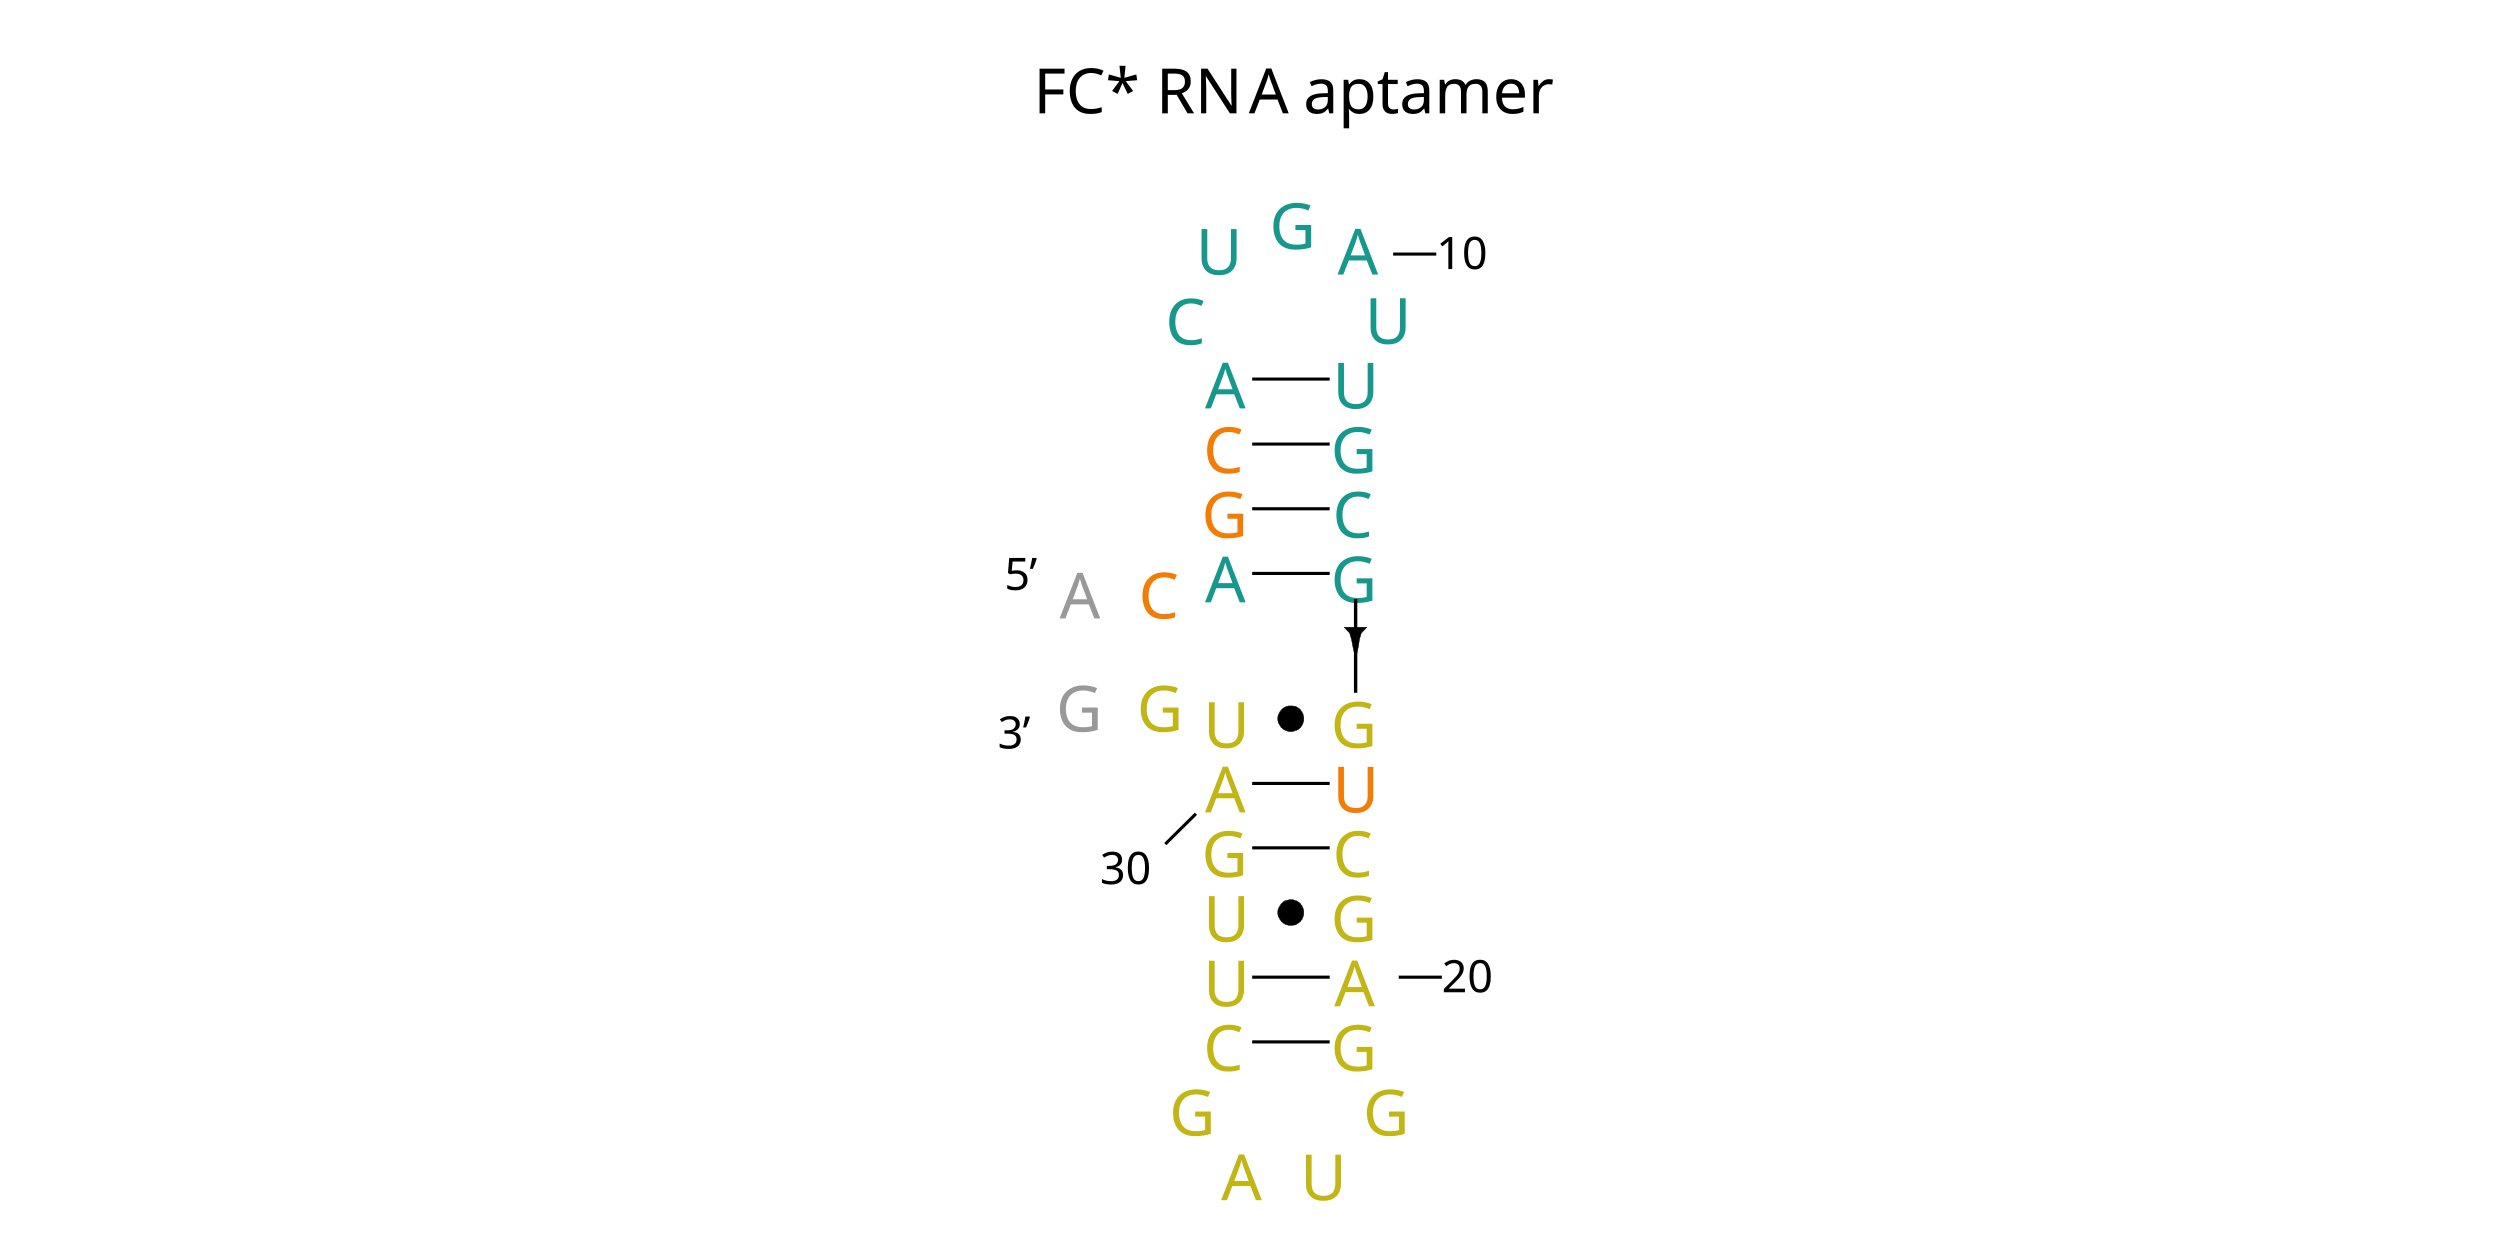
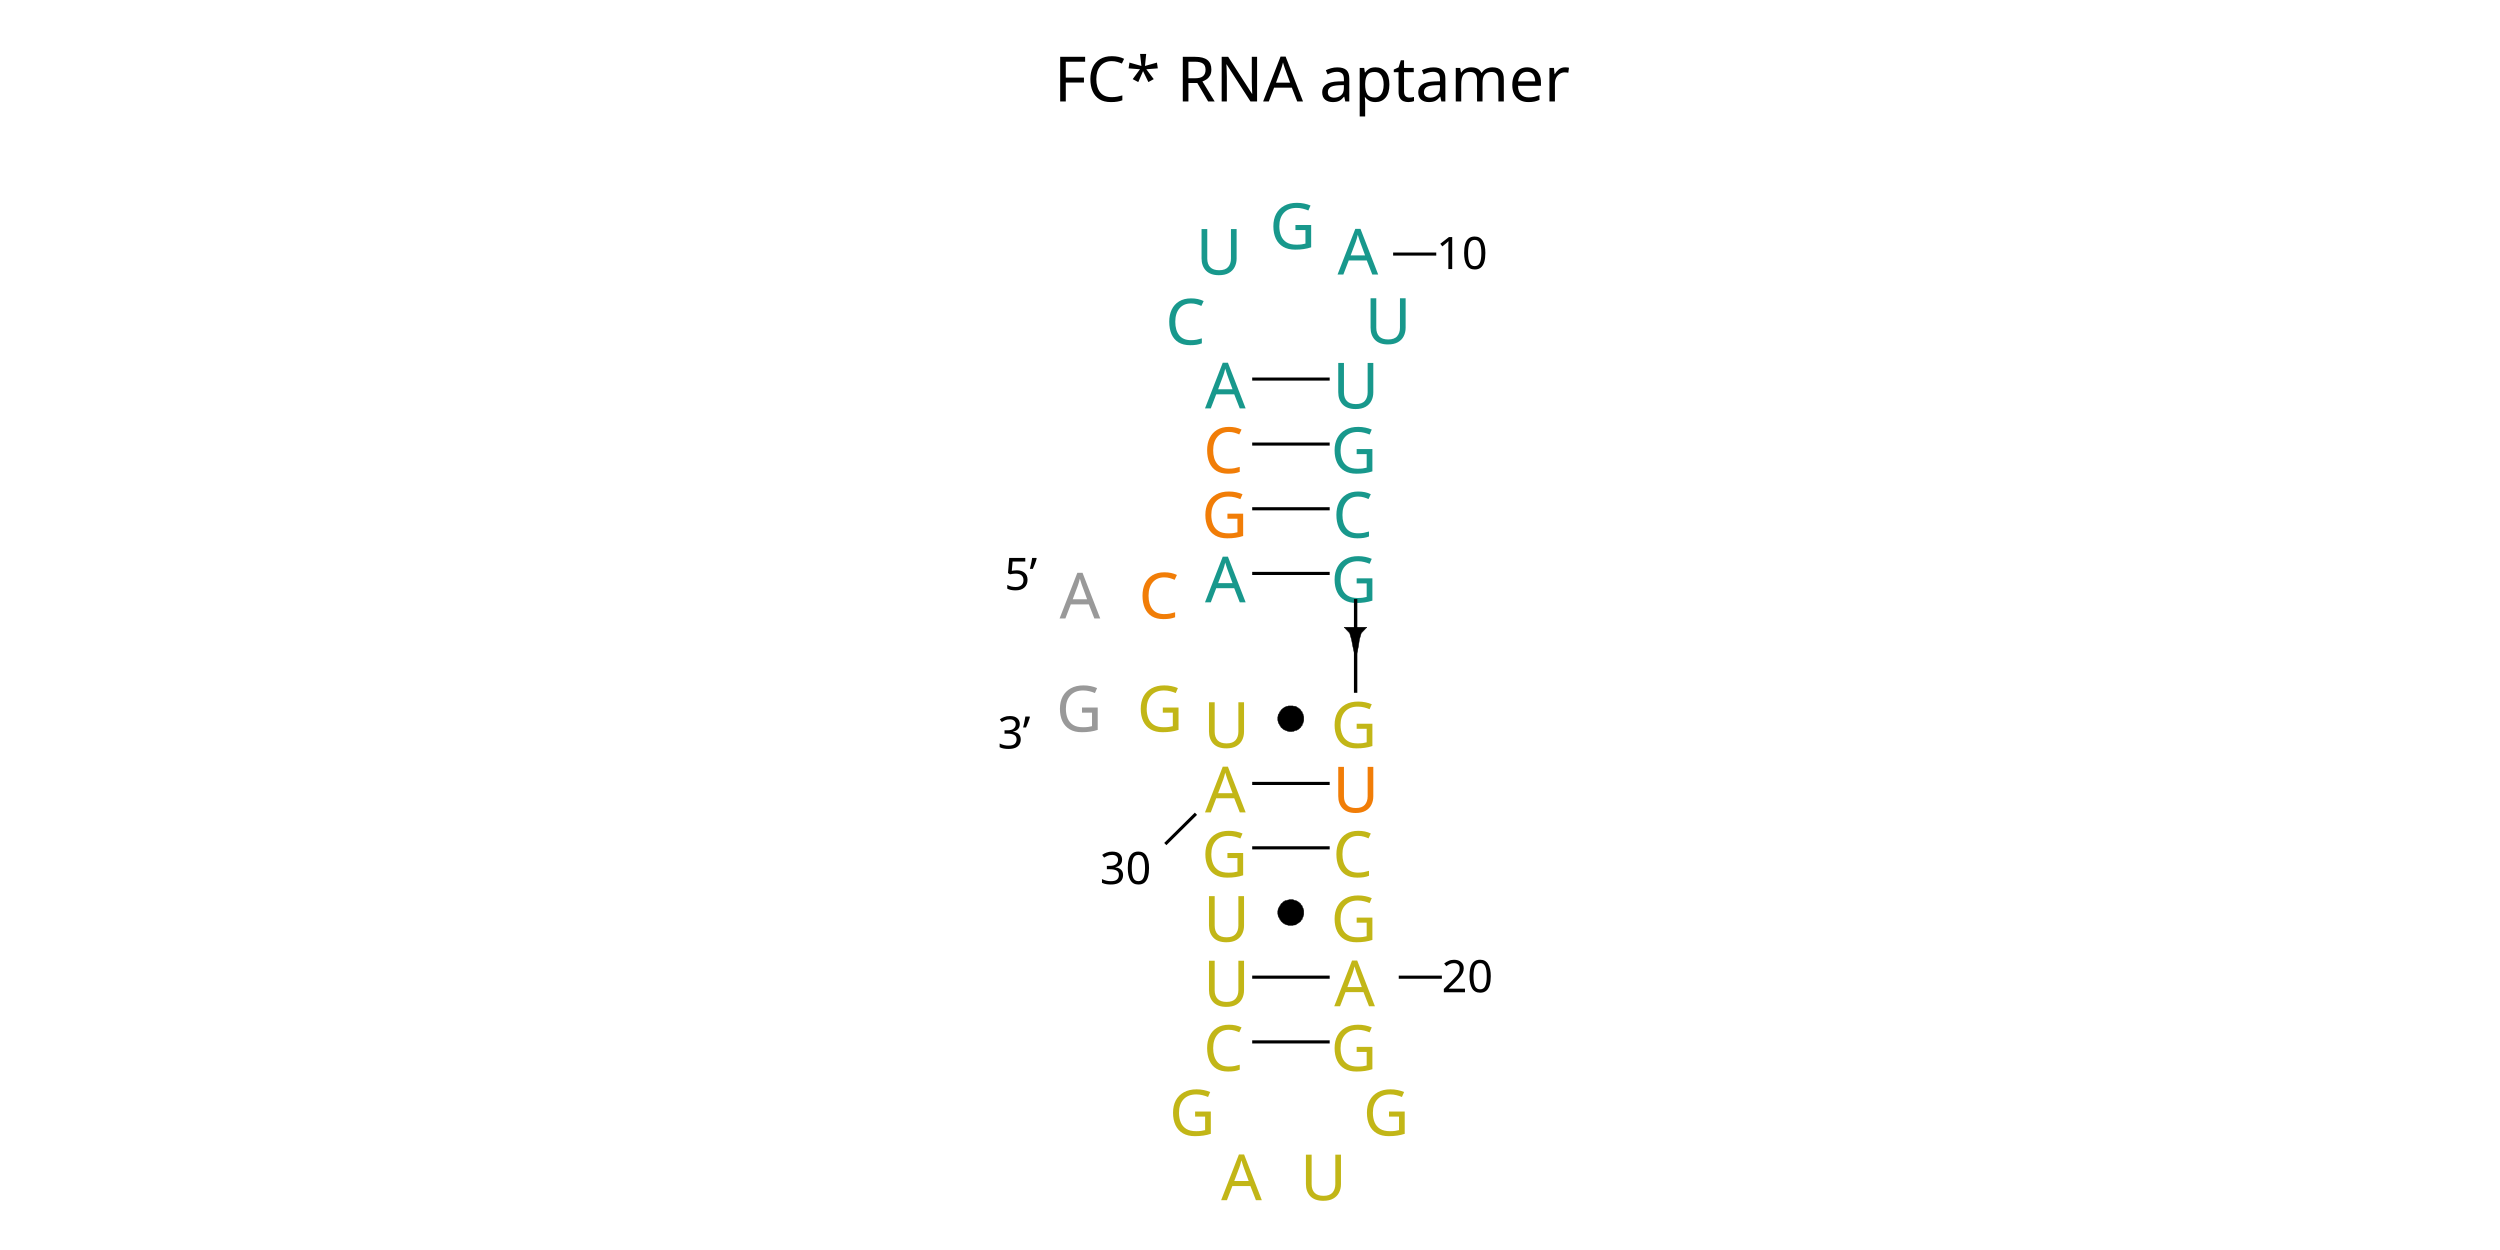
<svg xmlns="http://www.w3.org/2000/svg" version="1.1" id="图层_1" x="0px" y="0px" viewBox="0 0 800 400" style="enable-background:new 0 0 800 400;" xml:space="preserve">
  <style type="text/css">
	.st0{fill:#999999;}
	.st1{font-family:'ArialMT';}
	.st2{font-size:20.41px;}
	.st3{fill:#F17D07;}
	.st4{fill:#18988C;}
	.st5{fill:none;stroke:#000000;stroke-miterlimit:1.11;}
	.st6{font-size:14.341px;}
	.st7{fill:#C2B617;}
	.st8{fill:none;stroke:#000000;stroke-miterlimit:10;}
	.st9{stroke:#000000;stroke-width:0.14;stroke-miterlimit:1.11;}
	.st10{fill:none;stroke:#000000;stroke-width:1.08;stroke-miterlimit:1.11;}
	.st11{font-size:20px;}
- 	.st12{letter-spacing:-1;}
</style>
  <g id="ID000002">
    <text transform="matrix(1 0 0 1 339.0654 197.9134)" class="st0 st1 st2">A</text>
  </g>
  <g id="ID000003">
    <g>
      <g>
        <text transform="matrix(1 0 0 1 364.3506 197.9134)" class="st3 st1 st2">C</text>
      </g>
    </g>
  </g>
  <g id="ID000004">
    <g>
      <text transform="matrix(1 0 0 1 385.5938 192.7494)" class="st4 st1 st2">A</text>
    </g>
  </g>
  <g id="ID000005">
    <g>
      <g>
        <text transform="matrix(1 0 0 1 384.4648 172.0629)" class="st3 st1 st2">G</text>
      </g>
    </g>
  </g>
  <g id="ID000006">
    <g>
      <g>
-         <text transform="matrix(1 0 0 1 385.0293 151.3841)" class="st3 st1 st2">C</text>
+         <text transform="matrix(1 0 0 1 385.0293 151.384)" class="st3 st1 st2">C</text>
      </g>
    </g>
  </g>
  <g id="ID000007">
    <g>
-       <text transform="matrix(1 0 0 1 385.5938 130.6966)" class="st4 st1 st2">A</text>
+       <text transform="matrix(1 0 0 1 385.5938 130.6965)" class="st4 st1 st2">A</text>
    </g>
  </g>
  <g id="ID000008">
    <g>
      <text transform="matrix(1 0 0 1 372.9023 110.2601)" class="st4 st1 st2">C</text>
    </g>
  </g>
  <g id="ID000009">
    <g>
      <text transform="matrix(1 0 0 1 382.6543 87.8607)" class="st4 st1 st2">U</text>
    </g>
  </g>
  <g id="ID000010">
    <g>
      <text transform="matrix(1 0 0 1 406.2275 79.6869)" class="st4 st1 st2">G</text>
    </g>
  </g>
  <g id="ID000011">
    <g>
      <text transform="matrix(1 0 0 1 428.0088 87.8607)" class="st4 st1 st2">A</text>
    </g>
  </g>
  <g id="ID000012">
    <line class="st5" x1="445.8" y1="81.3" x2="459.6" y2="81.3" />
  </g>
  <g id="ID000013">
    <text transform="matrix(1 0 0 1 459.6133 86.0951)" class="st1 st6">10</text>
  </g>
  <g id="ID000014">
    <g>
      <text transform="matrix(1 0 0 1 436.7383 110.0179)" class="st4 st1 st2">U</text>
    </g>
  </g>
  <g id="ID000015">
    <g>
-       <text transform="matrix(1 0 0 1 426.3955 130.6966)" class="st4 st1 st2">U</text>
+       <text transform="matrix(1 0 0 1 426.3955 130.6965)" class="st4 st1 st2">U</text>
    </g>
  </g>
  <g id="ID000016">
    <g>
-       <text transform="matrix(1 0 0 1 425.8213 151.3841)" class="st4 st1 st2">G</text>
+       <text transform="matrix(1 0 0 1 425.8213 151.384)" class="st4 st1 st2">G</text>
    </g>
  </g>
  <g id="ID000017">
    <g>
      <text transform="matrix(1 0 0 1 426.3955 172.0629)" class="st4 st1 st2">C</text>
    </g>
  </g>
  <g id="ID000018">
    <g>
      <text transform="matrix(1 0 0 1 425.8213 192.7494)" class="st4 st1 st2">G</text>
    </g>
  </g>
  <g id="ID000019">
    <line class="st5" x1="400.7" y1="183.5" x2="425.5" y2="183.5" />
  </g>
  <g id="ID000020">
    <line class="st5" x1="400.7" y1="162.8" x2="425.5" y2="162.8" />
  </g>
  <g id="ID000021">
    <line class="st5" x1="400.7" y1="142.1" x2="425.5" y2="142.1" />
  </g>
  <g id="ID000022">
    <line class="st5" x1="400.7" y1="121.3" x2="425.5" y2="121.3" />
  </g>
  <g id="ID000024">
    <g>
      <text transform="matrix(1 0 0 1 425.8213 239.2787)" class="st7 st1 st2">G</text>
    </g>
  </g>
  <g id="ID000025">
    <g>
      <text transform="matrix(1 0 0 1 426.3955 259.9574)" class="st3 st1 st2">U</text>
    </g>
  </g>
  <g id="ID000026">
    <g>
      <text transform="matrix(1 0 0 1 426.3955 280.6449)" class="st7 st1 st2">C</text>
    </g>
  </g>
  <g id="ID000027">
    <g>
      <text transform="matrix(1 0 0 1 425.8213 301.3226)" class="st7 st1 st2">G</text>
    </g>
  </g>
  <g id="ID000028">
    <g>
      <text transform="matrix(1 0 0 1 426.96 322.0013)" class="st7 st1 st2">A</text>
    </g>
  </g>
  <g id="ID000029">
    <g>
      <line class="st8" x1="447.6" y1="312.7" x2="461.4" y2="312.7" />
    </g>
  </g>
  <g id="ID000030">
    <text transform="matrix(1 0 0 1 461.3438 317.5199)" class="st1 st6">20</text>
  </g>
  <g id="ID000031">
    <g>
      <text transform="matrix(1 0 0 1 425.8213 342.6898)" class="st7 st1 st2">G</text>
    </g>
  </g>
  <g id="ID000032">
    <text transform="matrix(1 0 0 1 436.166 363.3676)" class="st7 st1 st2">G</text>
  </g>
  <g id="ID000033">
    <text transform="matrix(1 0 0 1 416.0518 384.0551)" class="st7 st1 st2">U</text>
  </g>
  <g id="ID000034">
    <text transform="matrix(1 0 0 1 390.7656 384.0551)" class="st7 st1 st2">A</text>
  </g>
  <g id="ID000035">
    <text transform="matrix(1 0 0 1 374.1211 363.3676)" class="st7 st1 st2">G</text>
  </g>
  <g id="ID000036">
    <g>
      <text transform="matrix(1 0 0 1 385.0293 342.6898)" class="st7 st1 st2">C</text>
    </g>
  </g>
  <g id="ID000037">
    <g>
      <text transform="matrix(1 0 0 1 385.0293 322.0013)" class="st7 st1 st2">U</text>
    </g>
  </g>
  <g id="ID000038">
    <g>
      <text transform="matrix(1 0 0 1 385.0293 301.3226)" class="st7 st1 st2">U</text>
    </g>
  </g>
  <g id="ID000039">
    <g>
      <text transform="matrix(1 0 0 1 384.4648 280.6449)" class="st7 st1 st2">G</text>
    </g>
  </g>
  <g id="ID000040">
    <g>
      <text transform="matrix(1 0 0 1 385.5938 259.9574)" class="st7 st1 st2">A</text>
    </g>
  </g>
  <g id="ID000041">
    <line class="st5" x1="382.7" y1="260.4" x2="372.9" y2="270.1" />
  </g>
  <g id="ID000042">
    <text transform="matrix(1 0 0 1 351.9902 282.9037)" class="st1 st6">30</text>
  </g>
  <g id="ID000043">
    <g>
      <text transform="matrix(1 0 0 1 385.0293 239.2787)" class="st7 st1 st2">U</text>
    </g>
  </g>
  <g id="ID000044">
    <g>
      <text transform="matrix(1 0 0 1 363.7861 234.1068)" class="st7 st1 st2">G</text>
    </g>
  </g>
  <g id="ID000045">
    <text transform="matrix(1 0 0 1 337.9268 234.1068)" class="st0 st1 st2">G</text>
  </g>
  <g id="ID000046">
    <polygon class="st9" points="408.9,230 408.9,230.3 408.9,230.5 409,230.8 409,231 409.1,231.2 409.2,231.5 409.4,231.8 409.5,232    409.6,232.2 409.8,232.4 409.9,232.7 410.1,232.9 410.3,233 410.5,233.2 410.6,233.3 410.9,233.5 411.1,233.6 411.4,233.7    411.6,233.8 411.9,233.9 412.1,234 412.3,234 412.6,234.1 412.9,234.1 413.2,234.1 413.4,234.1 413.7,234 414,234 414.2,233.9    414.4,233.8 414.7,233.7 414.9,233.7 415.1,233.6 415.4,233.4 415.6,233.3 415.8,233.1 416,232.9 416.2,232.8 416.3,232.5    416.5,232.3 416.7,232.1 416.7,231.9 416.8,231.6 417,231.4 417,231.1 417.1,230.9 417.2,230.6 417.2,230.3 417.2,230.1    417.2,229.8 417.2,229.5 417.2,229.4 417.1,229.1 417,228.8 417,228.5 416.8,228.3 416.7,228.1 416.7,227.8 416.5,227.7    416.3,227.4 416.2,227.2 416,227 415.8,226.8 415.6,226.7 415.4,226.5 415.1,226.4 414.9,226.2 414.7,226.1 414.4,226 414.2,226    414,226 413.7,225.9 413.4,225.9 413.2,225.9 412.9,225.9 412.6,225.9 412.3,225.9 412.1,226 411.9,226 411.6,226.1 411.4,226.2    411.1,226.3 410.9,226.5 410.6,226.6 410.5,226.8 410.3,226.9 410.1,227.1 409.9,227.3 409.8,227.6 409.6,227.7 409.5,227.9    409.4,228.2 409.2,228.5 409.1,228.6 409,228.9 409,229.2 408.9,229.4 408.9,229.7  " />
  </g>
  <g id="ID000047">
    <line class="st5" x1="425.5" y1="250.7" x2="400.7" y2="250.7" />
  </g>
  <g id="ID000048">
    <line class="st5" x1="425.5" y1="271.3" x2="400.7" y2="271.3" />
  </g>
  <g id="ID000049">
    <polygon class="st9" points="408.9,292 408.9,292.3 408.9,292.5 409,292.8 409,293.1 409.1,293.3 409.2,293.5 409.4,293.8    409.5,294 409.6,294.3 409.8,294.4 409.9,294.7 410.1,294.9 410.3,295.1 410.5,295.2 410.6,295.4 410.9,295.5 411.1,295.7    411.4,295.8 411.6,295.9 411.9,296 412.1,296 412.3,296.1 412.6,296.1 412.9,296.1 413.2,296.1 413.4,296.1 413.7,296.1 414,296    414.2,296 414.4,296 414.7,295.9 414.9,295.7 415.1,295.6 415.4,295.4 415.6,295.3 415.8,295.1 416,295 416.2,294.8 416.3,294.6    416.5,294.3 416.7,294.2 416.7,293.9 416.8,293.7 417,293.4 417,293.2 417.1,292.9 417.2,292.6 417.2,292.4 417.2,292.2    417.2,291.9 417.2,291.7 417.2,291.4 417.1,291.1 417,290.8 417,290.6 416.8,290.4 416.7,290.1 416.7,289.9 416.5,289.7    416.3,289.5 416.2,289.2 416,289.1 415.8,288.9 415.6,288.7 415.4,288.6 415.1,288.4 414.9,288.3 414.7,288.2 414.4,288.2    414.2,288.1 414,288 413.7,287.9 413.4,287.9 413.2,287.9 412.9,287.9 412.6,287.9 412.3,288 412.1,288 411.9,288.1 411.6,288.2    411.4,288.2 411.1,288.3 410.9,288.5 410.6,288.6 410.5,288.8 410.3,289 410.1,289.1 409.9,289.3 409.8,289.6 409.6,289.8    409.5,290 409.4,290.2 409.2,290.5 409.1,290.8 409,290.9 409,291.2 408.9,291.5 408.9,291.7  " />
  </g>
  <g id="ID000050">
    <line class="st5" x1="425.5" y1="312.7" x2="400.7" y2="312.7" />
  </g>
  <g id="ID000051">
    <line class="st5" x1="425.5" y1="333.4" x2="400.7" y2="333.4" />
  </g>
  <g id="ID000053">
    <line class="st10" x1="433.8" y1="191.7" x2="433.8" y2="221.7" />
  </g>
  <g id="ID000054">
    <polygon class="st9" points="437.4,200.7 435.6,202.6 435,204.7 434.7,206.8 433.8,210.9 432.9,206.8 432.5,204.7 431.9,202.6    430.1,200.7  " />
  </g>
  <text transform="matrix(1 0 0 1 321.417 188.7796)" class="st1 st6">5</text>
  <text transform="matrix(1 0 0 1 329.3945 188.7796)" class="st1 st6">’</text>
  <text transform="matrix(1 0 0 1 319.2471 239.5209)" class="st1 st6">3</text>
  <text transform="matrix(1 0 0 1 327.2246 239.5209)" class="st1 st6">’</text>
-   <text transform="matrix(1 0 0 1 330.7255 36.2613)" class="st1 st11">FC* RN</text>
-   <text transform="matrix(1 0 0 1 399.6155 36.2613)" class="st1 st11 st12">A</text>
-   <text transform="matrix(1 0 0 1 411.8455 36.2613)" class="st1 st11"> aptamer</text>
+   <text transform="matrix(1 0 0 1 337.3203 32.4658)" class="st1 st11">FC* RNA aptamer</text>
</svg>
